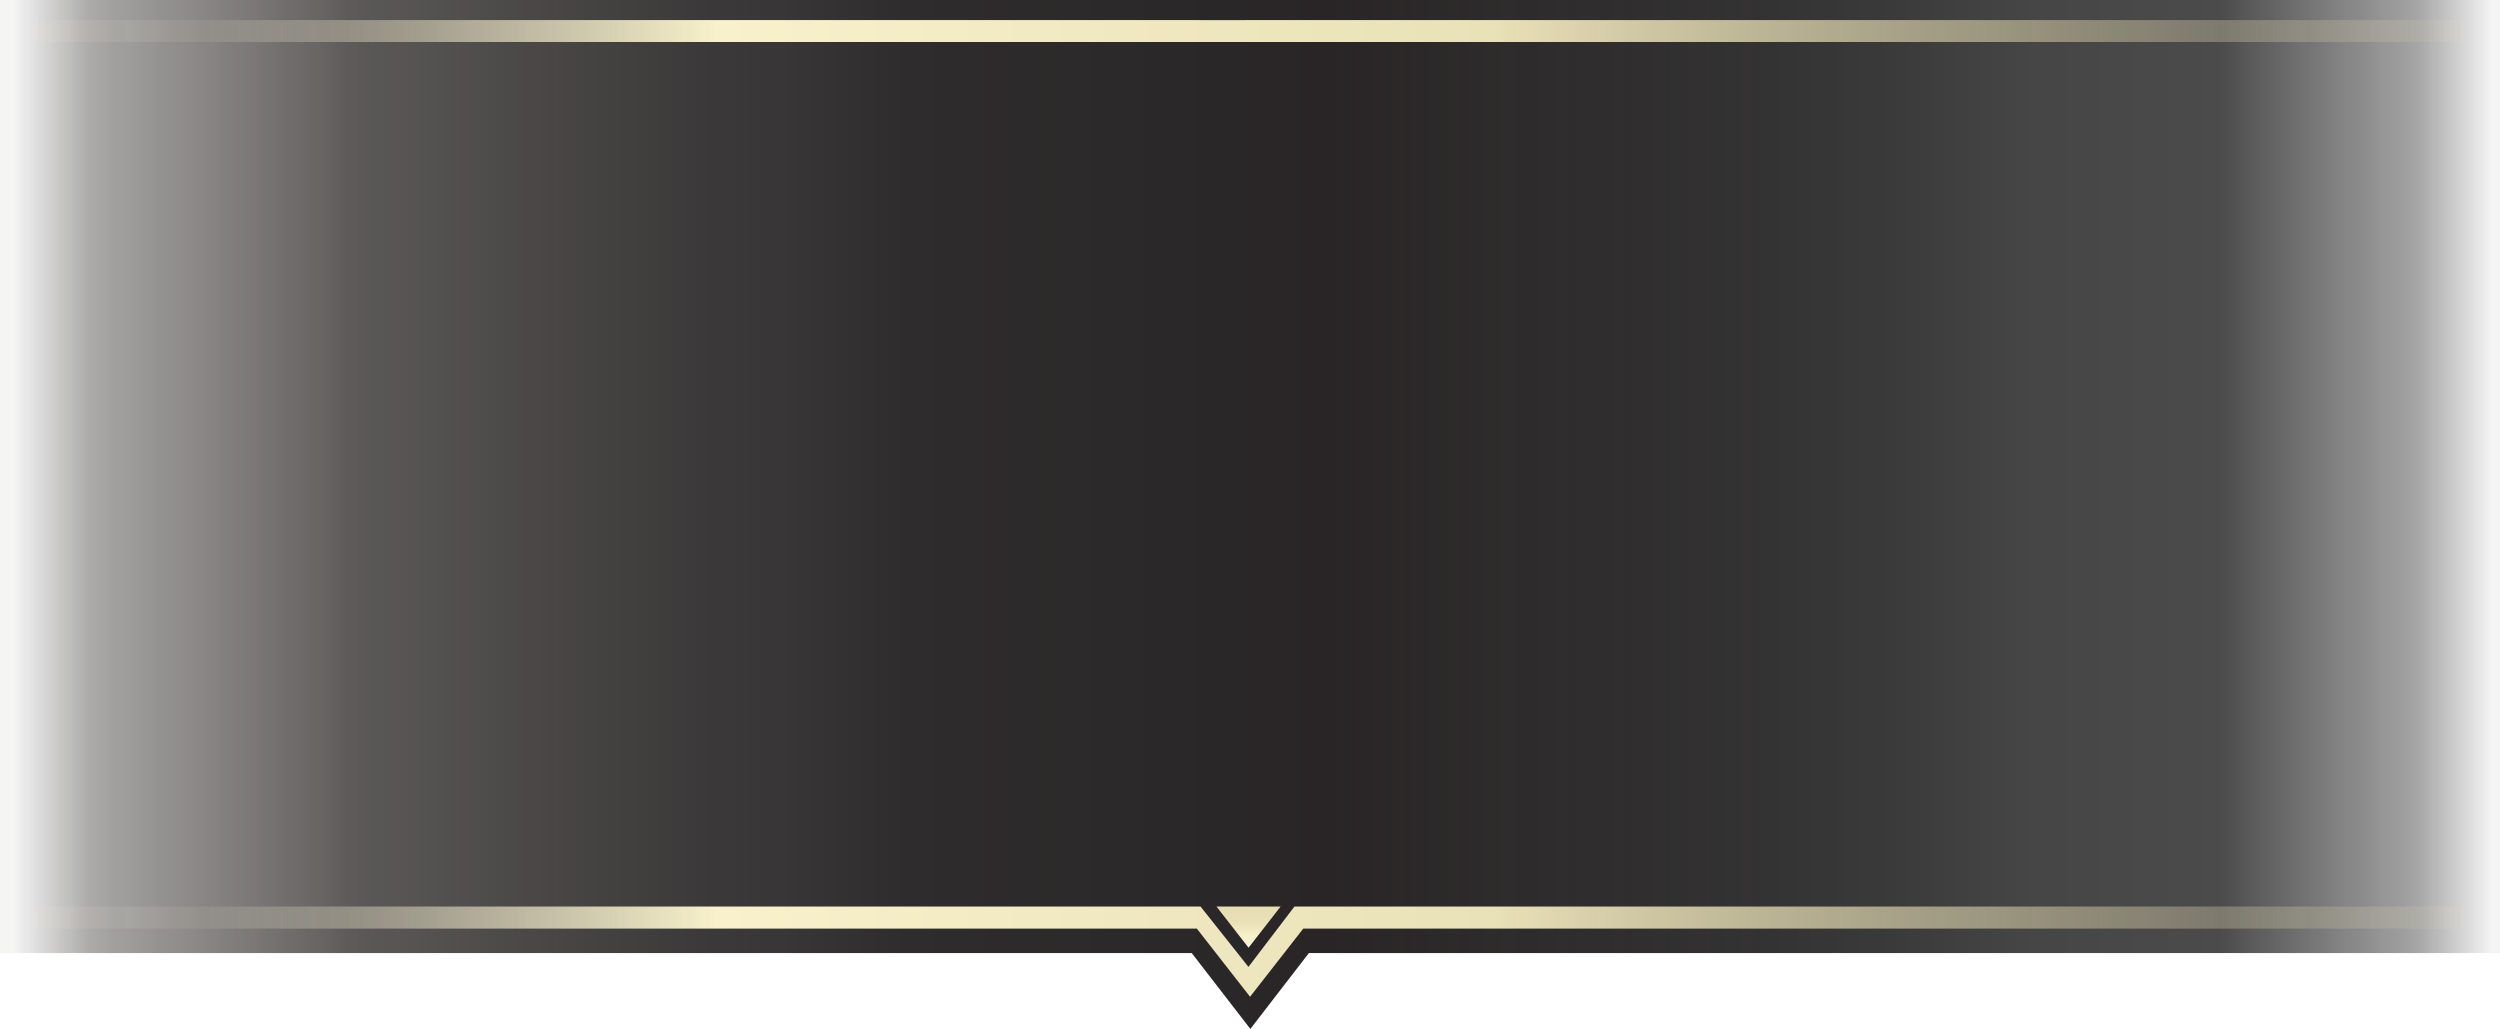
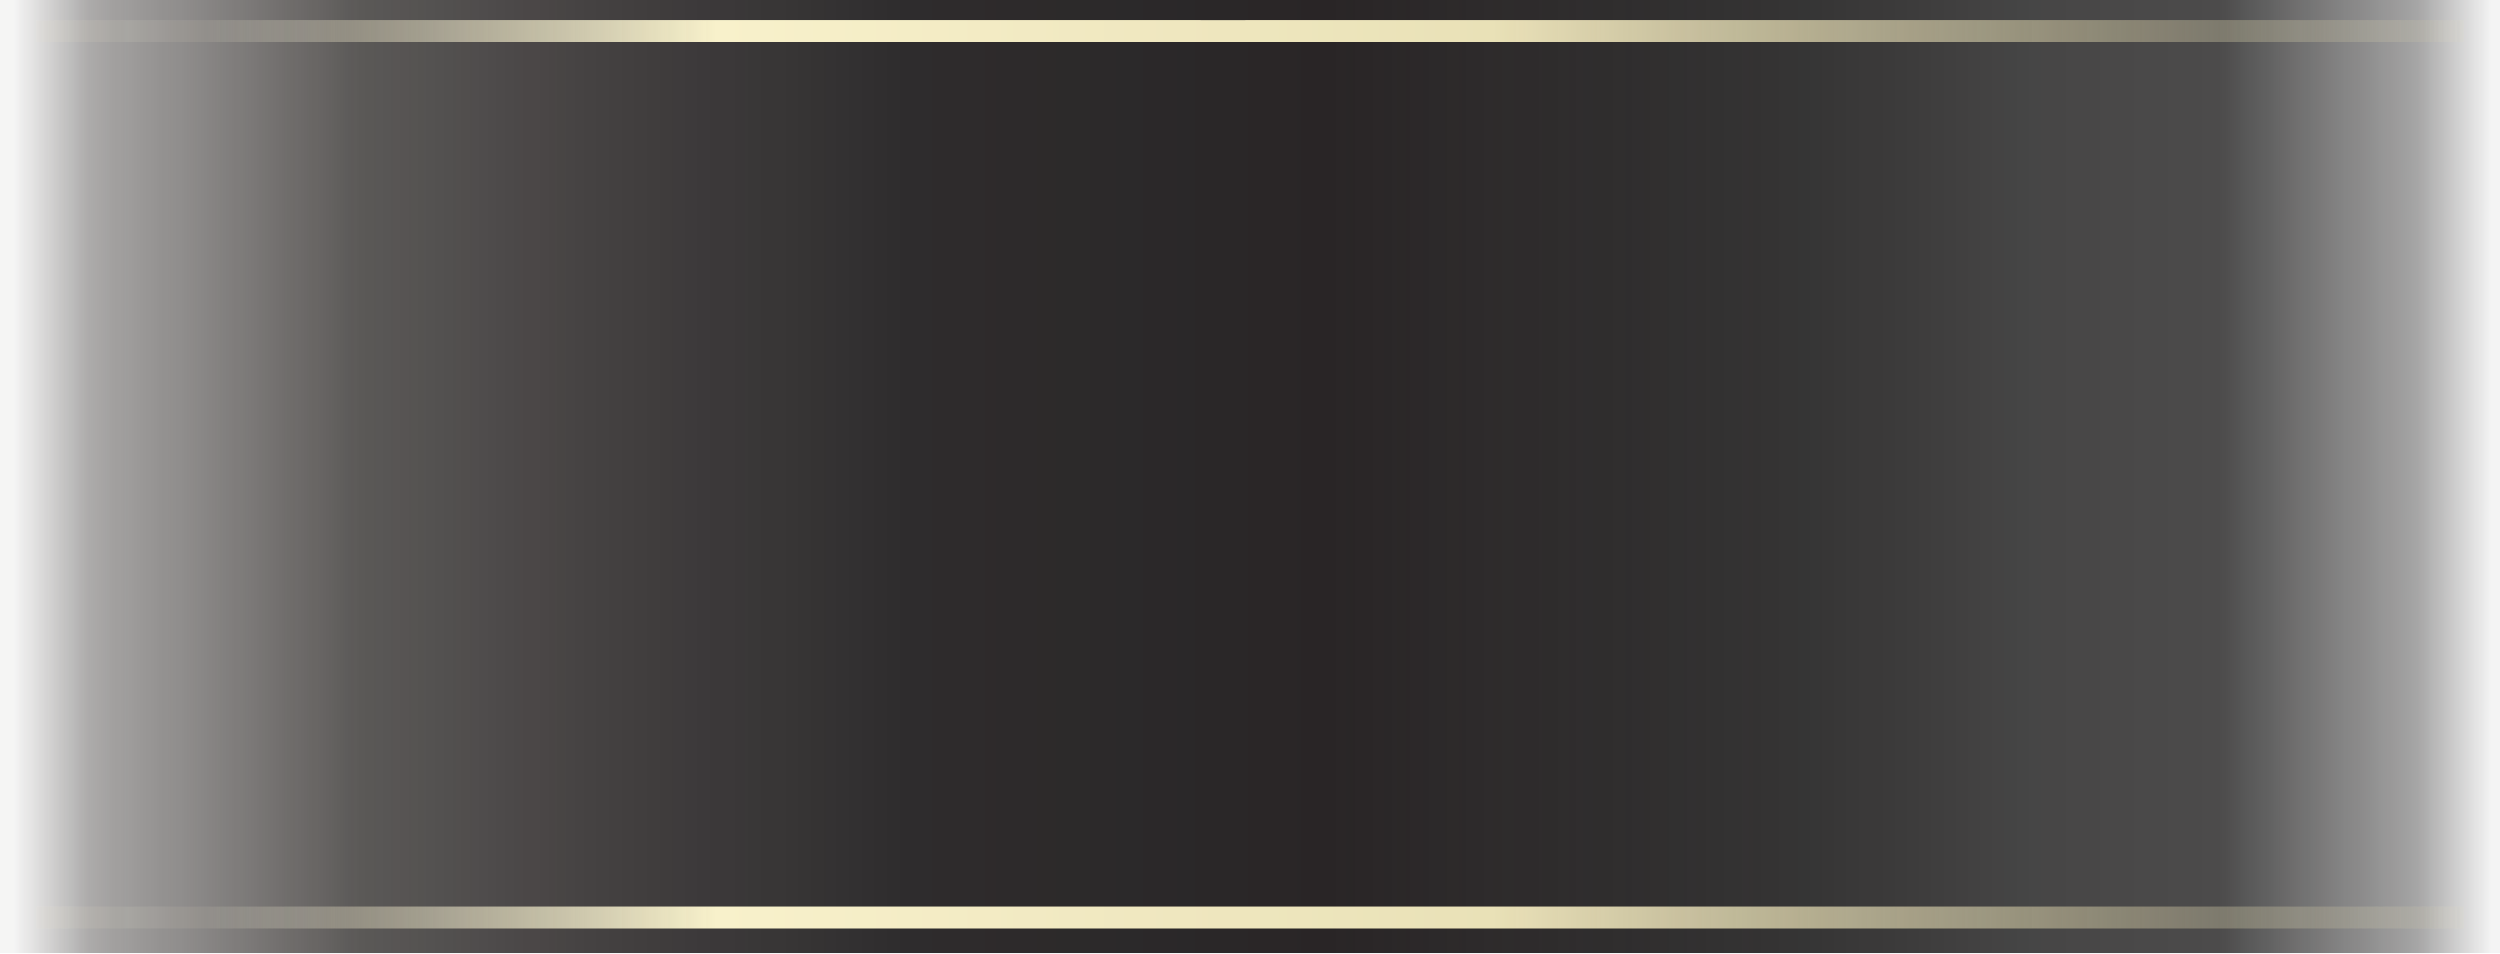
- <svg xmlns="http://www.w3.org/2000/svg" xmlns:xlink="http://www.w3.org/1999/xlink" viewBox="0 0 249.41 102.65">
+ <svg xmlns="http://www.w3.org/2000/svg" xmlns:xlink="http://www.w3.org/1999/xlink" viewBox="0 0 249.41 95.08">
  <defs>
-     <style>.cls-1{opacity:0.98;}.cls-2{opacity:0.95;fill:url(#Unbenannter_Verlauf_87);}.cls-3{fill:url(#Unbenannter_Verlauf_349);}.cls-4{fill:url(#Unbenannter_Verlauf_272);}.cls-5{fill:url(#Unbenannter_Verlauf_272-2);}</style>
-     <linearGradient id="Unbenannter_Verlauf_87" x1="1.38" y1="51.32" x2="248.58" y2="51.32" gradientUnits="userSpaceOnUse">
+     <style>.cls-1{opacity:0.98;}.cls-2{opacity:0.95;fill:url(#Unbenannter_Verlauf_87);}.cls-3{fill:url(#Unbenannter_Verlauf_272);}.cls-4{fill:url(#Unbenannter_Verlauf_272-2);}</style>
+     <linearGradient id="Unbenannter_Verlauf_87" x1="1.38" y1="47.54" x2="248.58" y2="47.54" gradientUnits="userSpaceOnUse">
      <stop offset="0" stop-color="#231f1d" stop-opacity="0.05" />
      <stop offset="0.03" stop-color="#231f1d" stop-opacity="0.4" />
      <stop offset="0.04" stop-color="#231f1d" stop-opacity="0.45" />
      <stop offset="0.14" stop-color="#231f1d" stop-opacity="0.8" />
      <stop offset="0.23" stop-color="#231f1f" stop-opacity="0.9" />
      <stop offset="0.36" stop-color="#201d1e" />
      <stop offset="0.53" stop-color="#191516" />
      <stop offset="0.72" stop-color="#0f0e0e" stop-opacity="0.9" />
      <stop offset="0.82" stop-color="#0f0e0e" stop-opacity="0.82" />
      <stop offset="0.89" stop-color="#0f0e0e" stop-opacity="0.8" />
      <stop offset="0.97" stop-color="#0f0e0e" stop-opacity="0.4" />
      <stop offset="1" stop-color="#0f0e0e" stop-opacity="0.05" />
    </linearGradient>
-     <linearGradient id="Unbenannter_Verlauf_349" x1="1399.19" y1="-348.04" x2="1399.19" y2="-343.93" gradientTransform="translate(1523.76 -253.49) rotate(180)" gradientUnits="userSpaceOnUse">
-       <stop offset="0.07" stop-color="#f8f2d6" />
-       <stop offset="0.28" stop-color="#f8f1ca" />
-       <stop offset="0.6" stop-color="#e9e0b6" />
-       <stop offset="1" stop-color="#e6dcb1" />
-     </linearGradient>
-     <linearGradient id="Unbenannter_Verlauf_272" x1="3.62" y1="94.94" x2="245.8" y2="94.94" gradientUnits="userSpaceOnUse">
+     <linearGradient id="Unbenannter_Verlauf_272" x1="3.62" y1="91.54" x2="245.8" y2="91.54" gradientUnits="userSpaceOnUse">
      <stop offset="0.07" stop-color="#f8f2d6" stop-opacity="0.1" />
      <stop offset="0.28" stop-color="#f8f1ca" />
      <stop offset="0.6" stop-color="#e9e0b6" />
      <stop offset="1" stop-color="#e6dcb1" stop-opacity="0.1" />
    </linearGradient>
    <linearGradient id="Unbenannter_Verlauf_272-2" x1="3.62" y1="3.1" x2="245.8" y2="3.1" xlink:href="#Unbenannter_Verlauf_272" />
  </defs>
  <g id="Ebene_2" data-name="Ebene 2">
    <g id="ToolTip_Kopie_2" data-name="ToolTip Kopie 2" class="cls-1">
-       <polygon class="cls-2" points="249.41 95.08 130.58 95.08 124.74 102.65 118.89 95.08 0 95.08 0 0 249.41 0 249.41 95.08" />
-       <polygon class="cls-3" points="124.56 94.55 127.76 90.44 121.36 90.44 124.56 94.55" />
-       <polygon class="cls-4" points="245.8 90.44 129.14 90.44 129.14 90.44 124.55 96.46 119.78 90.45 119.78 90.44 119.78 90.44 117.69 90.44 3.62 90.44 3.62 92.64 119.4 92.64 124.71 99.44 130.02 92.64 245.8 92.64 245.8 90.44" />
-       <polygon class="cls-5" points="245.8 2 129.14 2 129.14 2 119.78 2.01 119.78 2 119.78 2 117.69 2 3.62 2 3.62 4.19 119.4 4.19 130.02 4.19 245.8 4.19 245.8 2" />
+       <polygon class="cls-2" points="249.41 95.08 130.58 95.08 118.89 95.08 0 95.08 0 0 249.41 0 249.41 95.08" />
+       <rect class="cls-3" x="3.62" y="90.44" width="242.18" height="2.19" />
+       <polygon class="cls-4" points="245.8 2 129.14 2 129.14 2 119.78 2.01 119.78 2 119.78 2 117.69 2 3.62 2 3.62 4.19 119.4 4.19 130.02 4.19 245.8 4.19 245.8 2" />
    </g>
  </g>
</svg>
